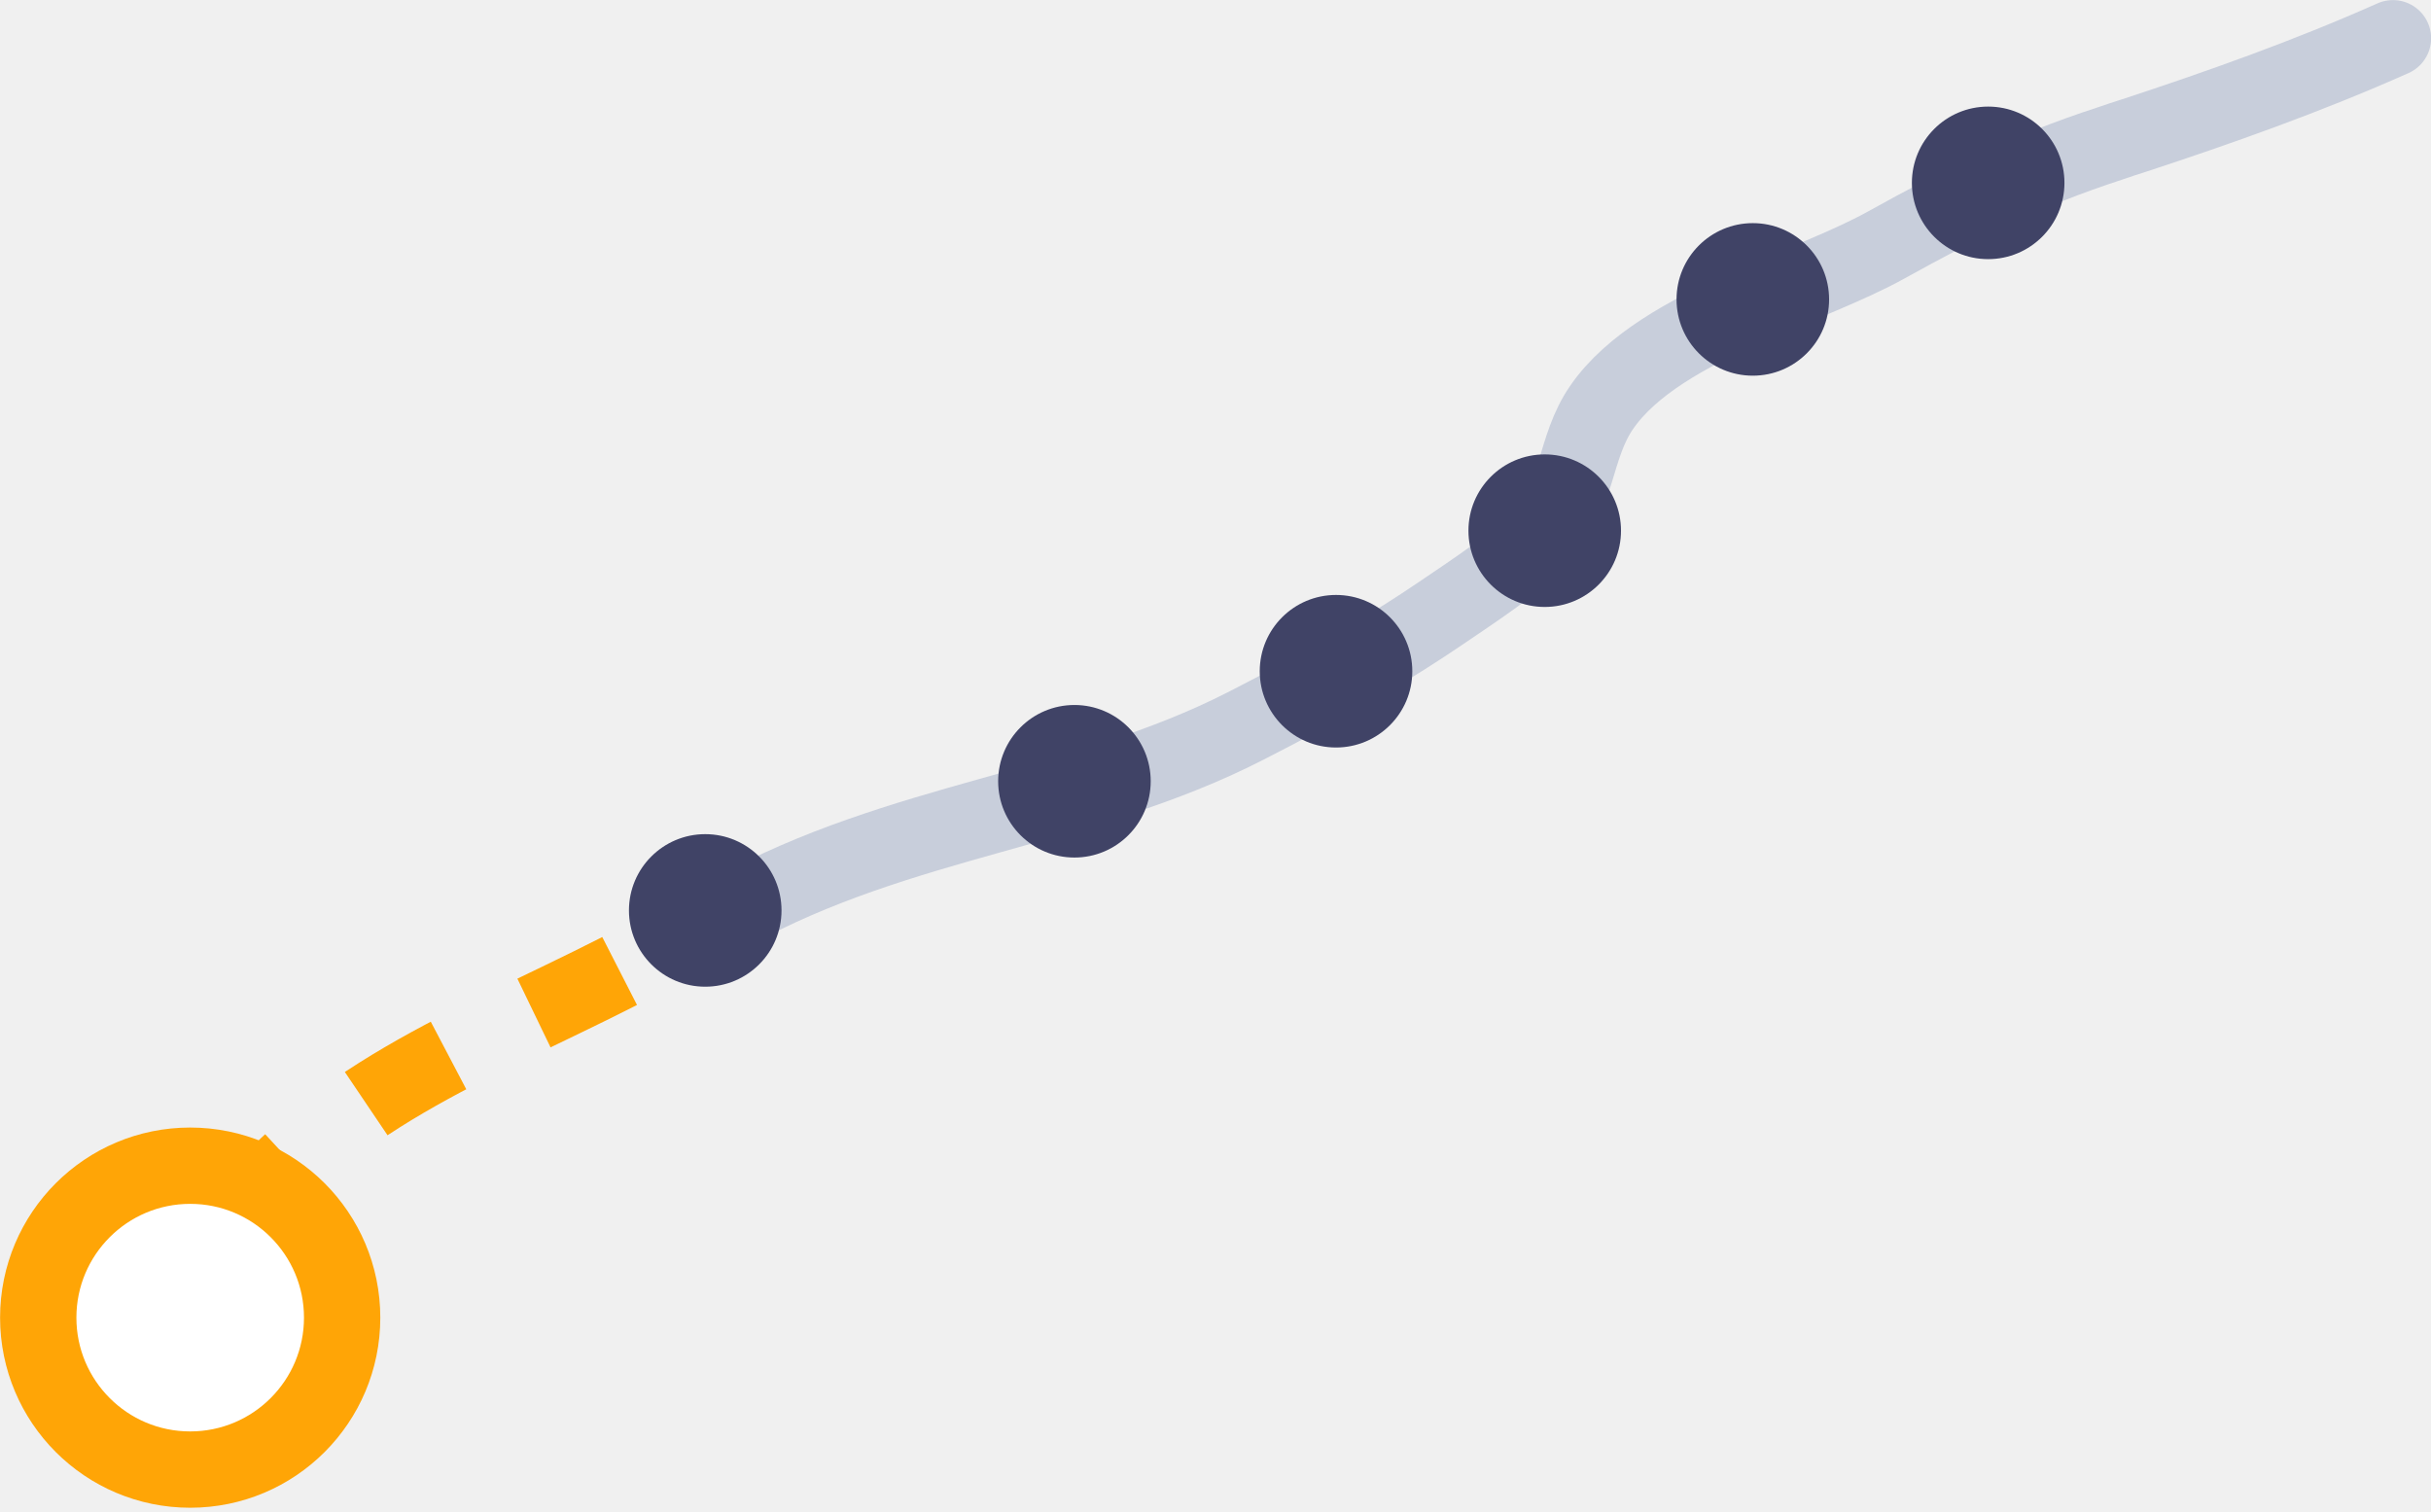
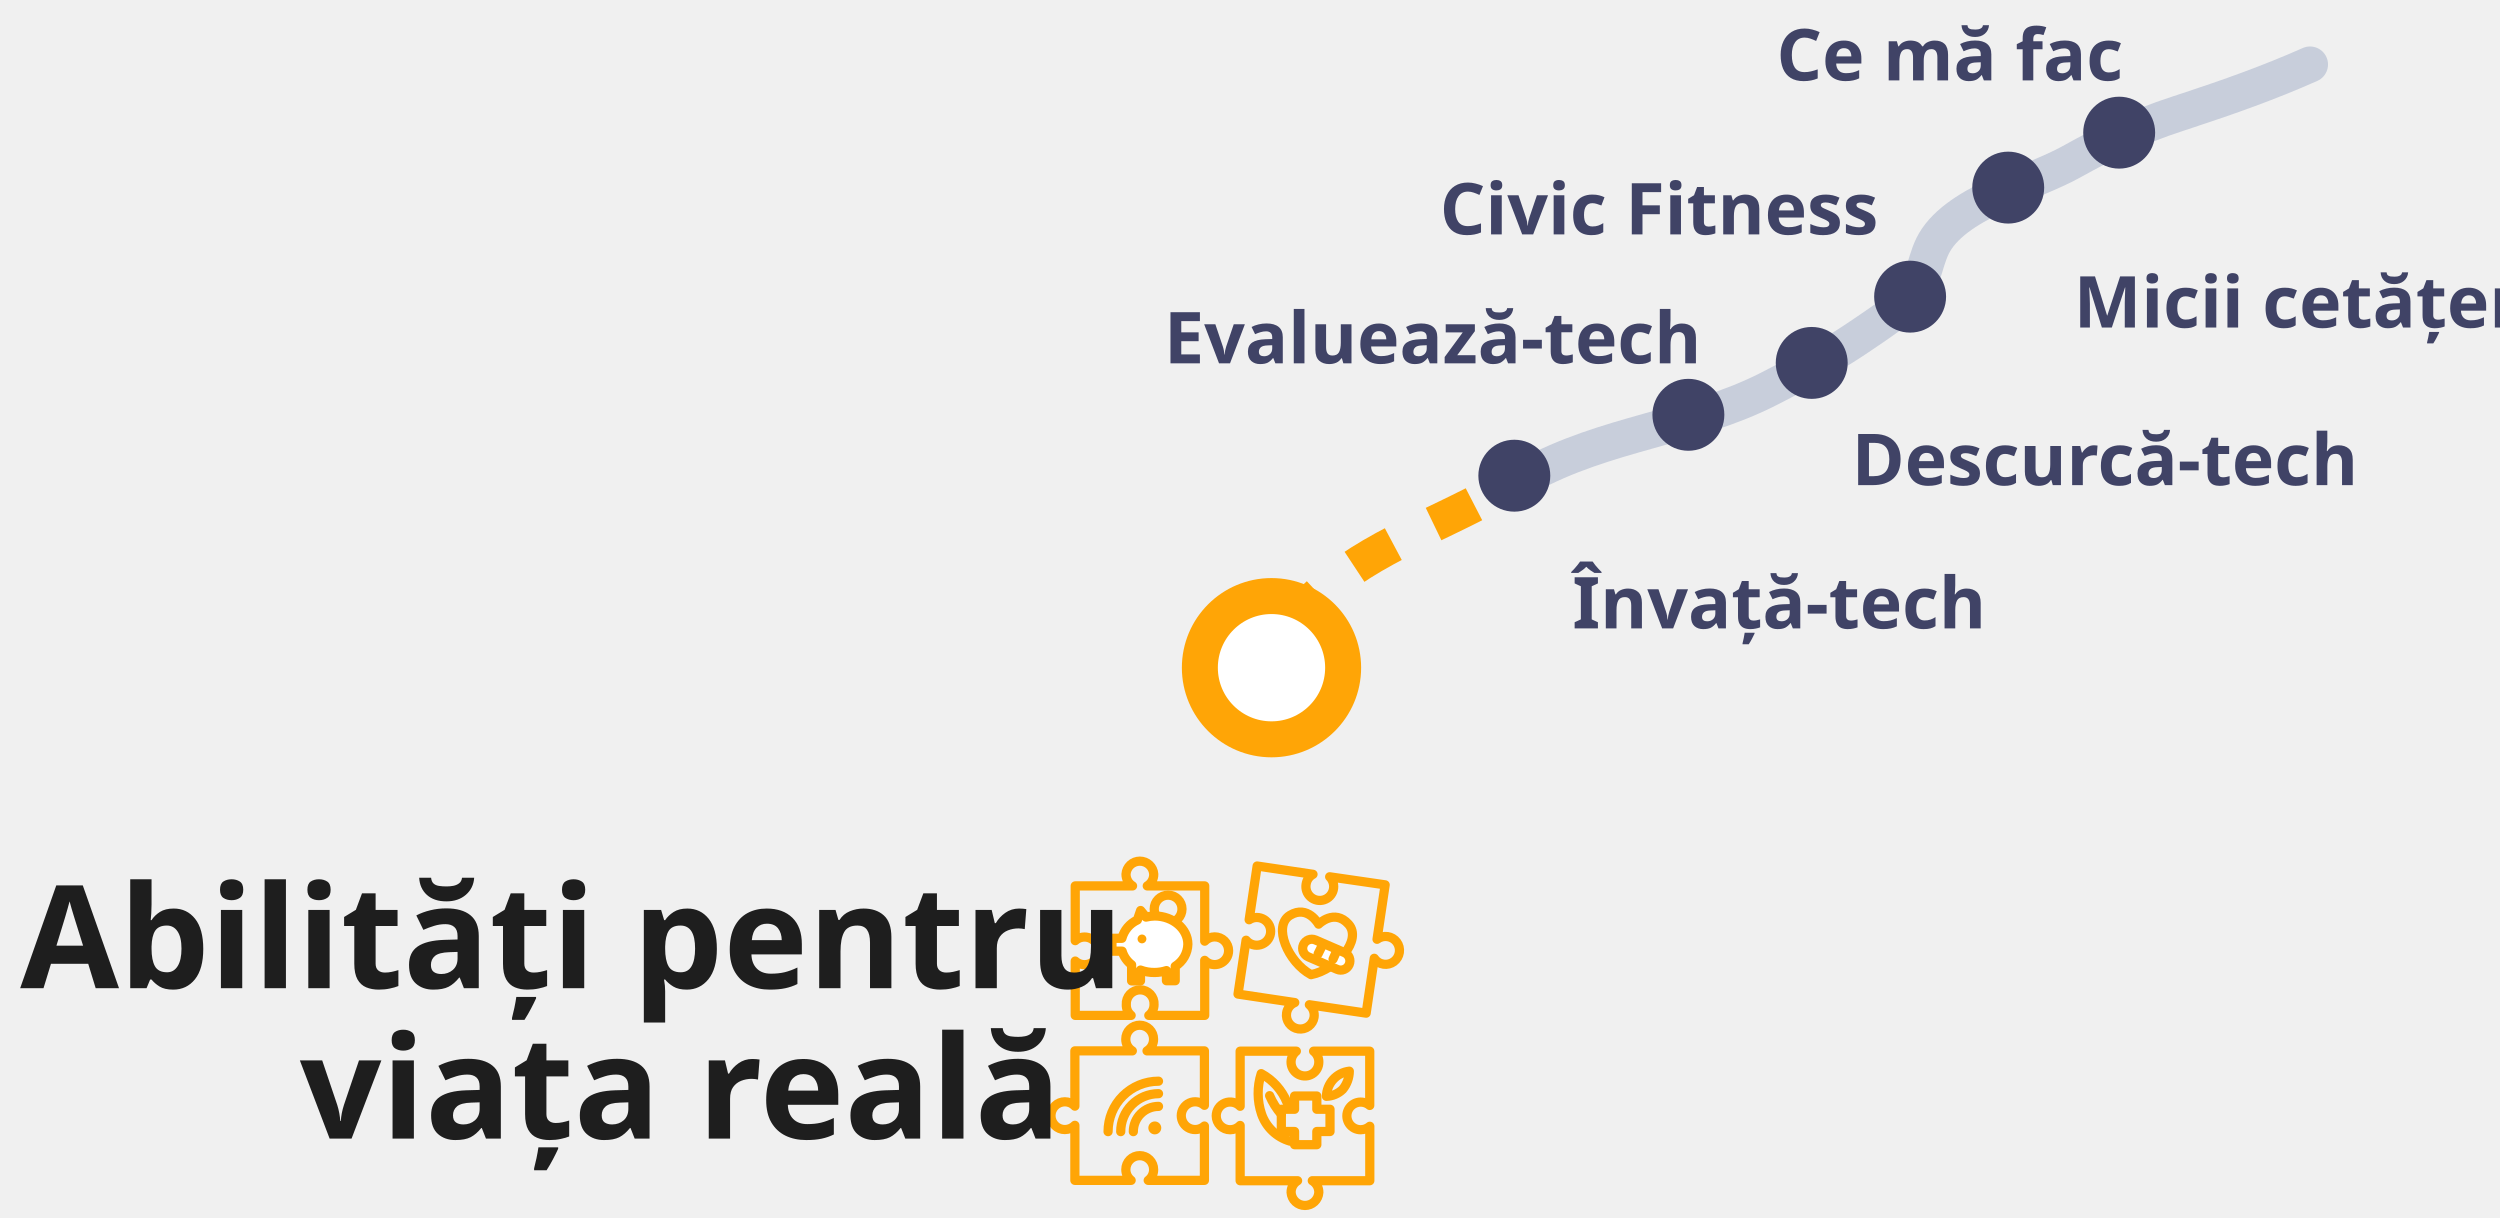
- <svg xmlns="http://www.w3.org/2000/svg" width="320" height="199" viewBox="0 0 320 199" fill="none">
-   <g clip-path="url(#clip0)">
-     <path d="M96.367 120.01C118.484 107.827 142.341 106.595 163.869 95.617C169.224 92.886 174.687 89.967 179.961 86.861C183.228 84.933 186.414 82.925 189.494 80.837C193.564 78.052 200.043 73.902 203.23 70.287" stroke="#C8CEDB" stroke-width="10.046" stroke-miterlimit="10" stroke-linecap="round" stroke-linejoin="round" />
-     <path d="M30.043 162.423C42.6 144.644 62.334 137.602 81.131 128.043C86.352 125.392 91.44 122.741 96.367 120.037" stroke="#FFA506" stroke-width="10.046" stroke-miterlimit="10" stroke-linejoin="round" stroke-dasharray="12.56 12.56" />
-     <path d="M229.738 40.512C222.08 43.939 214.69 47.983 210.808 53.659C207.22 58.88 207.782 65.119 203.203 70.287" stroke="#C8CEDB" stroke-width="10.046" stroke-miterlimit="10" stroke-linecap="round" stroke-linejoin="round" />
-     <path d="M314.993 5.034C303.694 10.068 292.019 14.191 280.854 17.859C279.836 18.181 278.845 18.502 277.855 18.85C266.636 22.492 258.308 26.695 248.267 32.265C243.233 35.05 236.379 37.566 229.738 40.539" stroke="#C8CEDB" stroke-width="10.046" stroke-miterlimit="10" stroke-linecap="round" stroke-linejoin="round" />
-     <path d="M25.035 193.456C36.082 193.456 45.037 184.501 45.037 173.455C45.037 162.408 36.082 153.453 25.035 153.453C13.989 153.453 5.034 162.408 5.034 173.455C5.034 184.501 13.989 193.456 25.035 193.456Z" fill="white" stroke="#FFA506" stroke-width="10.046" stroke-miterlimit="10" stroke-linecap="round" stroke-linejoin="round" />
-     <path d="M230.729 49.455C236.274 49.455 240.77 44.96 240.77 39.414C240.77 33.869 236.274 29.373 230.729 29.373C225.183 29.373 220.688 33.869 220.688 39.414C220.688 44.96 225.183 49.455 230.729 49.455Z" fill="#404366" />
-     <path d="M261.709 34.113C267.254 34.113 271.75 29.617 271.75 24.072C271.75 18.526 267.254 14.031 261.709 14.031C256.163 14.031 251.668 18.526 251.668 24.072C251.668 29.617 256.163 34.113 261.709 34.113Z" fill="#404366" />
-     <path d="M203.337 79.9C208.882 79.9 213.378 75.404 213.378 69.859C213.378 64.313 208.882 59.818 203.337 59.818C197.791 59.818 193.296 64.313 193.296 69.859C193.296 75.404 197.791 79.9 203.337 79.9Z" fill="#404366" />
-     <path d="M175.865 98.402C181.411 98.402 185.906 93.906 185.906 88.361C185.906 82.815 181.411 78.32 175.865 78.32C170.32 78.32 165.824 82.815 165.824 88.361C165.824 93.906 170.32 98.402 175.865 98.402Z" fill="#404366" />
-     <path d="M141.431 112.887C146.976 112.887 151.472 108.392 151.472 102.846C151.472 97.301 146.976 92.805 141.431 92.805C135.885 92.805 131.39 97.301 131.39 102.846C131.39 108.392 135.885 112.887 141.431 112.887Z" fill="#404366" />
-     <path d="M92.832 129.89C98.378 129.89 102.874 125.395 102.874 119.849C102.874 114.304 98.378 109.808 92.832 109.808C87.287 109.808 82.791 114.304 82.791 119.849C82.791 125.395 87.287 129.89 92.832 129.89Z" fill="#404366" />
-   </g>
-   <defs>
-     <clipPath id="clip0">
-       <rect width="320" height="198.464" fill="white" />
-     </clipPath>
-   </defs>
+ <svg xmlns="http://www.w3.org/2000/svg" width="698" height="340" viewBox="0 0 698 340" fill="none">
+   <path d="M426.333 132.976C448.45 120.793 472.307 119.562 493.835 108.583C499.191 105.852 504.653 102.934 509.928 99.828C513.194 97.9 516.381 95.892 519.46 93.803C523.53 91.018 530.01 86.868 533.196 83.253" stroke="#C8CEDB" stroke-width="10.046" stroke-miterlimit="10" stroke-linecap="round" stroke-linejoin="round" />
+   <path d="M360.009 175.39C372.567 157.61 392.301 150.568 411.097 141.009C416.319 138.358 421.406 135.708 426.333 133.003" stroke="#FFA506" stroke-width="10.046" stroke-miterlimit="10" stroke-linejoin="round" stroke-dasharray="12.56 12.56" />
+   <path d="M559.704 53.478C552.046 56.906 544.656 60.949 540.773 66.625C537.185 71.847 537.748 78.085 533.169 83.253" stroke="#C8CEDB" stroke-width="10.046" stroke-miterlimit="10" stroke-linecap="round" stroke-linejoin="round" />
+   <path d="M644.959 18C633.659 23.034 621.985 27.157 610.819 30.826C609.802 31.147 608.811 31.468 607.821 31.816C596.601 35.458 588.274 39.662 578.233 45.231C573.199 48.016 566.345 50.533 559.704 53.505" stroke="#C8CEDB" stroke-width="10.046" stroke-miterlimit="10" stroke-linecap="round" stroke-linejoin="round" />
+   <path d="M355.002 206.423C366.048 206.423 375.003 197.468 375.003 186.421C375.003 175.375 366.048 166.42 355.002 166.42C343.955 166.42 335 175.375 335 186.421C335 197.468 343.955 206.423 355.002 206.423Z" fill="white" stroke="#FFA506" stroke-width="10.046" stroke-miterlimit="10" stroke-linecap="round" stroke-linejoin="round" />
+   <path d="M560.695 62.422C566.241 62.422 570.736 57.926 570.736 52.381C570.736 46.835 566.241 42.34 560.695 42.34C555.15 42.34 550.654 46.835 550.654 52.381C550.654 57.926 555.15 62.422 560.695 62.422Z" fill="#404366" />
+   <path d="M591.675 47.079C597.22 47.079 601.716 42.583 601.716 37.038C601.716 31.492 597.22 26.997 591.675 26.997C586.129 26.997 581.634 31.492 581.634 37.038C581.634 42.583 586.129 47.079 591.675 47.079Z" fill="#404366" />
+   <path d="M533.303 92.866C538.848 92.866 543.344 88.371 543.344 82.825C543.344 77.28 538.848 72.784 533.303 72.784C527.757 72.784 523.262 77.28 523.262 82.825C523.262 88.371 527.757 92.866 533.303 92.866Z" fill="#404366" />
+   <path d="M505.831 111.368C511.377 111.368 515.872 106.873 515.872 101.327C515.872 95.781 511.377 91.286 505.831 91.286C500.286 91.286 495.79 95.781 495.79 101.327C495.79 106.873 500.286 111.368 505.831 111.368Z" fill="#404366" />
+   <path d="M471.396 125.854C476.942 125.854 481.437 121.358 481.437 115.813C481.437 110.267 476.942 105.772 471.396 105.772C465.851 105.772 461.355 110.267 461.355 115.813C461.355 121.358 465.851 125.854 471.396 125.854Z" fill="#404366" />
+   <path d="M422.799 142.857C428.344 142.857 432.84 138.361 432.84 132.816C432.84 127.27 428.344 122.775 422.799 122.775C417.253 122.775 412.758 127.27 412.758 132.816C412.758 138.361 417.253 142.857 422.799 142.857Z" fill="#404366" />
+   <text fill="#404366" xml:space="preserve" style="white-space: pre" font-family="Titillium Web" font-size="20" font-weight="600" letter-spacing="0em">
+     <tspan x="496" y="22.45">Ce mă fac</tspan>
+   </text>
+   <path d="M343.025 265.421C343.03 266.196 342.802 266.955 342.371 267.599C341.94 268.243 341.326 268.743 340.608 269.035C339.889 269.327 339.1 269.397 338.342 269.236C337.584 269.075 336.892 268.691 336.354 268.132V283.496H320.743C321.2 283.139 321.569 282.683 321.822 282.162C322.075 281.641 322.207 281.069 322.206 280.489C322.24 279.96 322.166 279.429 321.987 278.93C321.808 278.43 321.529 277.973 321.166 277.585C320.803 277.199 320.365 276.89 319.878 276.679C319.391 276.468 318.867 276.359 318.336 276.359C317.806 276.359 317.281 276.468 316.794 276.679C316.307 276.89 315.869 277.199 315.506 277.585C315.143 277.973 314.864 278.43 314.685 278.93C314.506 279.429 314.432 279.96 314.466 280.489C314.446 281.06 314.556 281.628 314.79 282.15C315.024 282.671 315.374 283.132 315.814 283.496H300.203V268.329C300.756 268.835 301.444 269.168 302.183 269.289C302.922 269.41 303.68 269.314 304.366 269.012C305.051 268.71 305.633 268.215 306.042 267.587C306.451 266.96 306.669 266.227 306.669 265.478C306.669 264.73 306.451 263.997 306.042 263.369C305.633 262.742 305.051 262.247 304.366 261.945C303.68 261.643 302.922 261.547 302.183 261.668C301.444 261.789 300.756 262.122 300.203 262.627V247.346H316.208C315.644 247.004 315.179 246.522 314.859 245.945C314.539 245.369 314.375 244.718 314.384 244.059C314.448 243.076 314.884 242.155 315.602 241.481C316.321 240.808 317.269 240.433 318.254 240.433C319.239 240.433 320.187 240.808 320.905 241.481C321.624 242.155 322.06 243.076 322.124 244.059C322.136 244.717 321.976 245.367 321.659 245.944C321.341 246.52 320.879 247.004 320.316 247.346H336.354V262.775C336.713 262.394 337.146 262.091 337.626 261.885C338.107 261.679 338.625 261.573 339.147 261.576C340.17 261.576 341.152 261.98 341.878 262.7C342.605 263.42 343.017 264.398 343.025 265.421Z" stroke="#FFA506" stroke-width="2.575" stroke-linecap="round" stroke-linejoin="round" />
+   <path d="M293.434 311.48C293.429 311.991 293.527 312.498 293.72 312.972C293.913 313.445 294.198 313.875 294.559 314.238C294.92 314.6 295.349 314.887 295.821 315.082C296.294 315.277 296.8 315.377 297.312 315.374C297.833 315.372 298.348 315.267 298.827 315.064C299.307 314.86 299.741 314.564 300.105 314.191V329.555H315.814C315.352 329.199 314.978 328.741 314.722 328.217C314.465 327.692 314.333 327.116 314.336 326.532C314.336 325.503 314.744 324.517 315.471 323.79C316.199 323.063 317.185 322.654 318.214 322.654C319.242 322.654 320.228 323.063 320.956 323.79C321.683 324.517 322.092 325.503 322.092 326.532C322.098 327.12 321.964 327.701 321.701 328.227C321.439 328.752 321.054 329.208 320.58 329.555H336.273V314.389C335.714 314.887 335.024 315.214 334.284 315.328C333.545 315.443 332.788 315.342 332.105 315.036C331.422 314.73 330.841 314.233 330.435 313.605C330.027 312.977 329.811 312.245 329.811 311.496C329.811 310.748 330.027 310.016 330.435 309.388C330.841 308.759 331.422 308.263 332.105 307.957C332.788 307.651 333.545 307.549 334.284 307.664C335.024 307.779 335.714 308.106 336.273 308.605V293.404H320.251C320.815 293.064 321.281 292.581 321.601 292.004C321.921 291.428 322.084 290.777 322.075 290.118C322.075 289.089 321.667 288.103 320.939 287.376C320.212 286.649 319.226 286.24 318.197 286.24C317.169 286.24 316.182 286.649 315.455 287.376C314.728 288.103 314.319 289.089 314.319 290.118C314.31 290.777 314.474 291.428 314.794 292.004C315.114 292.581 315.579 293.064 316.143 293.404H300.105V308.835C299.75 308.448 299.318 308.14 298.837 307.931C298.356 307.722 297.836 307.615 297.312 307.618C296.286 307.618 295.302 308.025 294.575 308.748C293.849 309.472 293.438 310.454 293.434 311.48Z" stroke="#FFA506" stroke-width="2.575" stroke-linecap="round" stroke-linejoin="round" />
+   <path d="M326.134 257.681C328.276 257.681 330.012 255.945 330.012 253.803C330.012 251.662 328.276 249.925 326.134 249.925C323.992 249.925 322.256 251.662 322.256 253.803C322.256 255.945 323.992 257.681 326.134 257.681Z" stroke="#FFA506" stroke-width="2.575" stroke-linecap="round" stroke-linejoin="round" />
+   <path d="M331.654 263.629C331.622 264.869 331.282 266.081 330.666 267.157C330.049 268.232 329.174 269.138 328.121 269.791V273.817H325.672V270.991C324.61 271.333 323.502 271.51 322.386 271.517C321.035 271.542 319.692 271.314 318.426 270.843V273.866H315.944V269.364C314.685 268.409 313.759 267.08 313.299 265.568H310.456V261.97H313.233C313.536 260.854 314.08 259.817 314.826 258.934C315.573 258.051 316.504 257.343 317.555 256.859L318.459 254.214L319.97 256.054C320.762 255.862 321.572 255.757 322.386 255.742C327.496 255.742 331.654 259.34 331.654 263.629Z" fill="white" stroke="#FFA506" stroke-width="2.575" stroke-linecap="round" stroke-linejoin="round" />
+   <path d="M318.838 263.384C319.519 263.384 320.07 262.832 320.07 262.152C320.07 261.471 319.519 260.919 318.838 260.919C318.157 260.919 317.605 261.471 317.605 262.152C317.605 262.832 318.157 263.384 318.838 263.384Z" fill="#FFA506" />
+   <path d="M390.697 265.914C390.772 265.408 390.746 264.892 390.621 264.396C390.496 263.9 390.275 263.433 389.97 263.023C389.664 262.612 389.281 262.266 388.842 262.004C388.403 261.741 387.917 261.568 387.411 261.494C386.369 261.35 385.313 261.621 384.469 262.249L386.737 247.05L371.241 244.798C371.71 245.27 372.05 245.855 372.227 246.496C372.405 247.138 372.414 247.814 372.255 248.46C372.095 249.106 371.773 249.7 371.317 250.185C370.862 250.67 370.289 251.03 369.655 251.23C369.02 251.43 368.345 251.463 367.694 251.326C367.042 251.19 366.438 250.888 365.937 250.45C365.436 250.012 365.056 249.452 364.834 248.825C364.612 248.198 364.555 247.524 364.669 246.869C364.749 246.29 364.965 245.738 365.299 245.258C365.633 244.779 366.076 244.385 366.591 244.108L350.997 241.791L348.762 256.794C349.388 256.383 350.119 256.162 350.867 256.157C351.616 256.153 352.35 256.365 352.981 256.768C353.611 257.171 354.112 257.748 354.422 258.43C354.731 259.111 354.837 259.868 354.727 260.608C354.616 261.349 354.293 262.041 353.798 262.602C353.303 263.163 352.655 263.569 351.934 263.77C351.213 263.972 350.45 263.96 349.735 263.737C349.021 263.513 348.386 263.088 347.907 262.512L345.656 277.548L361.497 279.914C360.896 280.167 360.369 280.57 359.969 281.085C359.569 281.601 359.309 282.21 359.213 282.855C359.06 283.873 359.319 284.909 359.93 285.737C360.542 286.564 361.457 287.115 362.475 287.267C363.492 287.42 364.529 287.162 365.356 286.55C366.184 285.939 366.734 285.023 366.887 284.006C366.984 283.361 366.914 282.702 366.684 282.092C366.454 281.483 366.071 280.942 365.572 280.522L381.43 282.872L383.697 267.557C383.987 267.997 384.367 268.371 384.812 268.654C385.256 268.937 385.756 269.123 386.277 269.2C386.783 269.277 387.3 269.253 387.797 269.129C388.293 269.005 388.761 268.784 389.172 268.478C389.583 268.173 389.929 267.789 390.191 267.348C390.453 266.908 390.625 266.421 390.697 265.914Z" stroke="#FFA506" stroke-width="2.575" stroke-linecap="round" stroke-linejoin="round" />
+   <path d="M366.048 272.124C359.639 268.673 355.252 258.534 360.181 255.543C365.111 252.553 368.151 258.025 368.151 258.025C368.151 258.025 372.571 253.621 376.499 258.025C380.426 262.429 373.229 270.694 366.048 272.124Z" stroke="#FFA506" stroke-width="2.575" stroke-linecap="round" stroke-linejoin="round" />
+   <path d="M375.364 265.958L367.27 262.443C365.98 261.883 364.479 262.475 363.919 263.765L363.912 263.78C363.352 265.071 363.944 266.571 365.235 267.131L373.328 270.645C374.619 271.206 376.119 270.614 376.679 269.323L376.686 269.308C377.246 268.018 376.654 266.518 375.364 265.958Z" fill="white" stroke="#FFA506" stroke-width="2.575" stroke-linecap="round" stroke-linejoin="round" />
+   <path d="M369.318 263.662L368.02 266.308" stroke="#FFA506" stroke-width="2.575" stroke-linecap="round" stroke-linejoin="round" />
+   <path d="M373.327 265.224L372.193 267.788" stroke="#FFA506" stroke-width="2.575" stroke-linecap="round" stroke-linejoin="round" />
+   <path d="M309.373 315.95C309.373 312.215 310.857 308.633 313.498 305.993C316.139 303.352 319.721 301.868 323.455 301.868" stroke="#FFA506" stroke-width="2.575" stroke-linecap="round" stroke-linejoin="round" />
+   <path d="M312.907 315.95C312.903 313.146 314.011 310.455 315.989 308.468C317.967 306.481 320.653 305.36 323.457 305.351" stroke="#FFA506" stroke-width="2.575" stroke-linecap="round" stroke-linejoin="round" />
+   <path d="M316.424 315.952C316.424 314.085 317.164 312.294 318.483 310.973C319.801 309.651 321.59 308.907 323.457 308.902" stroke="#FFA506" stroke-width="2.575" stroke-linecap="round" stroke-linejoin="round" />
+   <path d="M322.419 316.722C323.417 316.722 324.226 315.912 324.226 314.914C324.226 313.916 323.417 313.107 322.419 313.107C321.421 313.107 320.611 313.916 320.611 314.914C320.611 315.912 321.421 316.722 322.419 316.722Z" fill="#FFA506" />
+   <path d="M339.575 311.564C339.574 310.791 339.805 310.035 340.237 309.393C340.669 308.751 341.283 308.254 342.001 307.964C342.718 307.674 343.506 307.606 344.262 307.767C345.019 307.928 345.71 308.312 346.247 308.87V293.489H361.939C361.422 293.896 361.017 294.428 360.763 295.035C360.508 295.642 360.412 296.304 360.484 296.958C360.555 297.612 360.792 298.238 361.172 298.775C361.552 299.312 362.063 299.744 362.655 300.03C363.248 300.315 363.904 300.445 364.562 300.408C365.218 300.37 365.855 300.165 366.412 299.813C366.968 299.462 367.425 298.974 367.741 298.397C368.057 297.819 368.221 297.171 368.216 296.513C368.224 295.93 368.095 295.353 367.841 294.829C367.587 294.304 367.215 293.845 366.754 293.489H382.43V308.64C381.959 308.233 381.396 307.947 380.79 307.805C380.184 307.663 379.552 307.669 378.949 307.824C378.346 307.979 377.79 308.277 377.326 308.694C376.864 309.11 376.508 309.632 376.291 310.216C376.073 310.799 376 311.426 376.077 312.044C376.155 312.661 376.38 313.251 376.735 313.763C377.089 314.275 377.562 314.694 378.113 314.983C378.664 315.272 379.277 315.425 379.9 315.426C380.837 315.419 381.741 315.075 382.447 314.457V329.656H366.392C366.959 329.995 367.426 330.477 367.746 331.054C368.067 331.632 368.229 332.283 368.216 332.943C368.152 333.926 367.717 334.847 366.998 335.521C366.279 336.194 365.331 336.568 364.347 336.568C363.362 336.568 362.414 336.194 361.695 335.521C360.977 334.847 360.541 333.926 360.477 332.943C360.463 332.285 360.623 331.634 360.94 331.057C361.257 330.48 361.721 329.997 362.284 329.656H346.247V314.227C345.888 314.607 345.455 314.911 344.974 315.117C344.494 315.323 343.976 315.428 343.453 315.426C342.427 315.426 341.444 315.02 340.717 314.296C339.99 313.572 339.579 312.59 339.575 311.564Z" stroke="#FFA506" stroke-width="2.575" stroke-linecap="round" stroke-linejoin="round" />
+   <path d="M371.338 309.706V315.917H367.657V319.598H361.445V315.917H357.748V309.706H361.445V306.009H367.657V309.706H371.338Z" stroke="#FFA506" stroke-width="2.575" stroke-linecap="round" stroke-linejoin="round" />
+   <path d="M359.326 307.798C357.931 304.365 355.387 301.525 352.129 299.762C350.956 303.439 350.99 307.395 352.227 311.051C352.851 312.856 353.899 314.484 355.283 315.799C356.667 317.114 358.347 318.078 360.181 318.61" stroke="#FFA506" stroke-width="2.575" stroke-linecap="round" stroke-linejoin="round" />
+   <path d="M376.73 299.075C374.999 299.28 373.399 300.102 372.226 301.391C371.051 302.68 370.381 304.349 370.338 306.091C372.04 306.04 373.66 305.347 374.873 304.153C376.06 302.725 376.716 300.931 376.73 299.075Z" stroke="#FFA506" stroke-width="2.575" stroke-linecap="round" stroke-linejoin="round" />
+   <path d="M357.765 311.137C356.406 309.575 355.298 307.812 354.479 305.911" stroke="#FFA506" stroke-width="2.575" stroke-linecap="round" stroke-linejoin="round" />
+   <text fill="#404366" xml:space="preserve" style="white-space: pre" font-family="Titillium Web" font-size="20" font-weight="600" letter-spacing="0em">
+     <tspan x="579" y="91.45">Micii cetățeni+ </tspan>
+   </text>
+   <text fill="#404366" xml:space="preserve" style="white-space: pre" font-family="Titillium Web" font-size="20" font-weight="600" letter-spacing="0em">
+     <tspan x="402" y="65.45">Civic Fitness</tspan>
+   </text>
+   <text fill="#404366" xml:space="preserve" style="white-space: pre" font-family="Titillium Web" font-size="20" font-weight="600" letter-spacing="0em">
+     <tspan x="517" y="135.45">Descurcă-tech</tspan>
+   </text>
+   <text fill="#404366" xml:space="preserve" style="white-space: pre" font-family="Titillium Web" font-size="20" font-weight="600" letter-spacing="0em">
+     <tspan x="325" y="101.45">Evaluează-tech</tspan>
+   </text>
+   <text fill="#404366" xml:space="preserve" style="white-space: pre" font-family="Titillium Web" font-size="20" font-weight="600" letter-spacing="0em">
+     <tspan x="439" y="175.45">Învață-tech</tspan>
+   </text>
+   <text fill="#1E1E1E" xml:space="preserve" style="white-space: pre" font-family="Titillium Web" font-size="40" font-weight="600" letter-spacing="0px">
+     <tspan x="5.633" y="275.9">Abilități pentru </tspan>
+     <tspan x="83.719" y="317.9">viața reală</tspan>
+   </text>
</svg>
